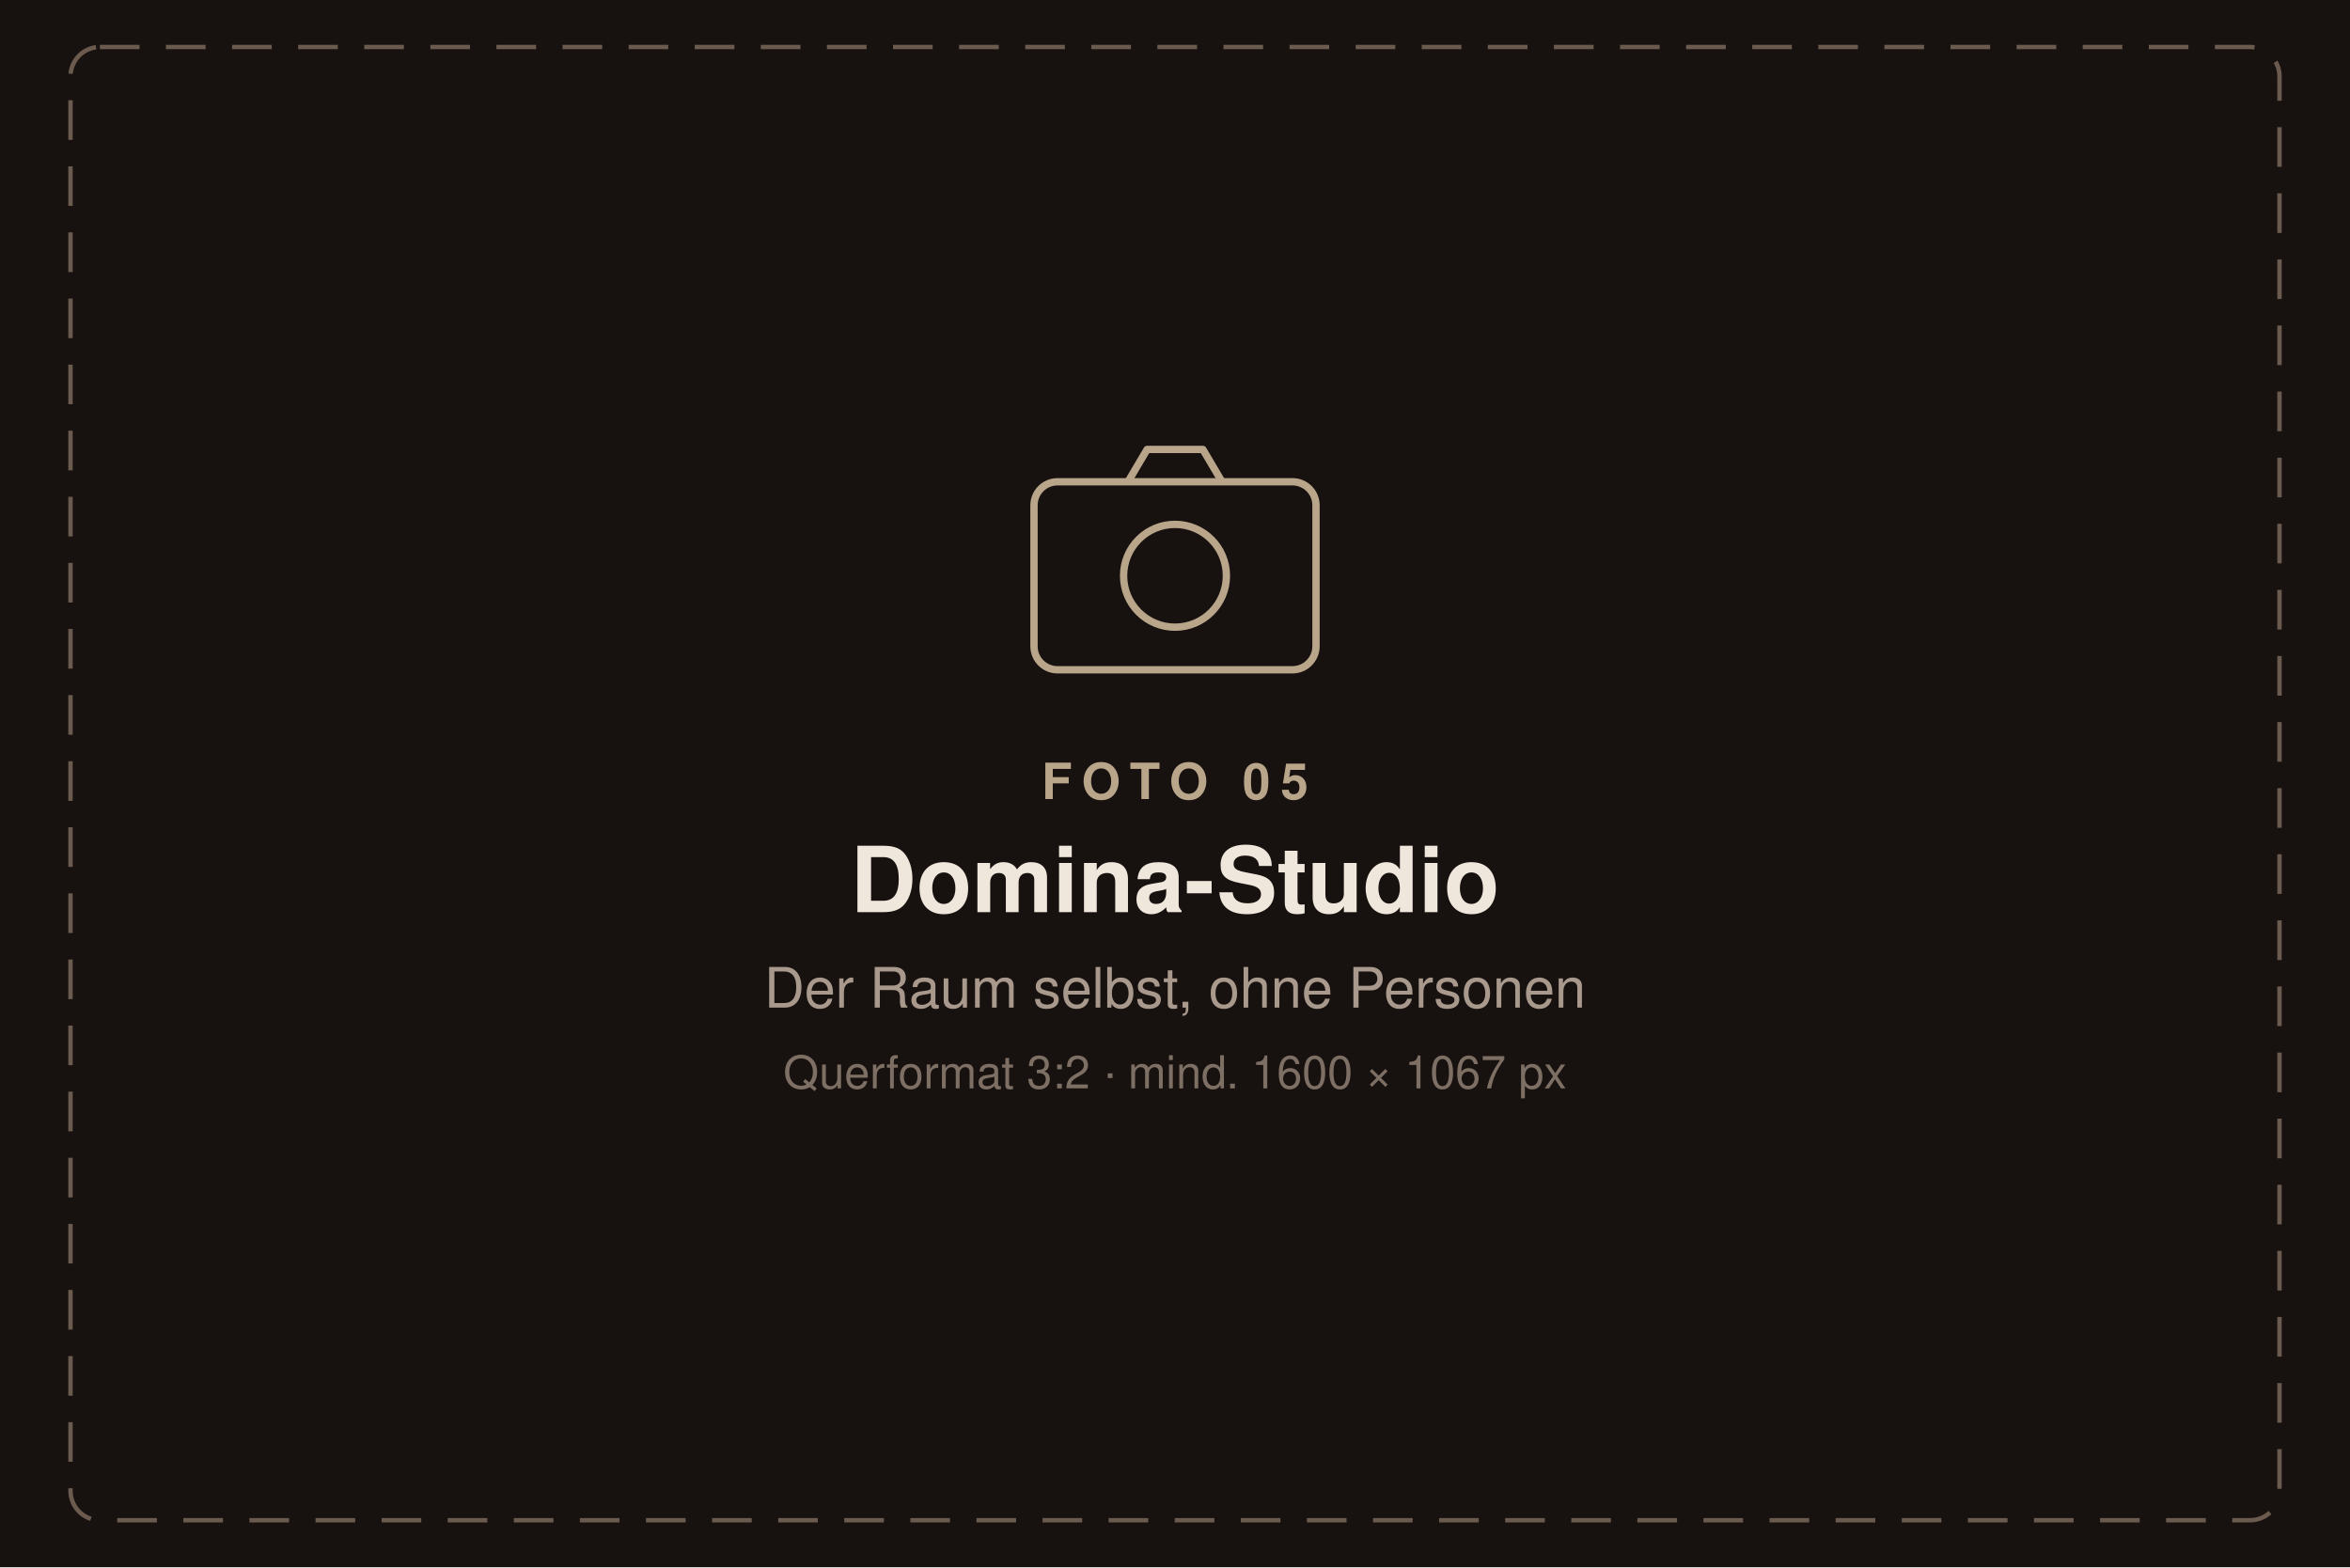
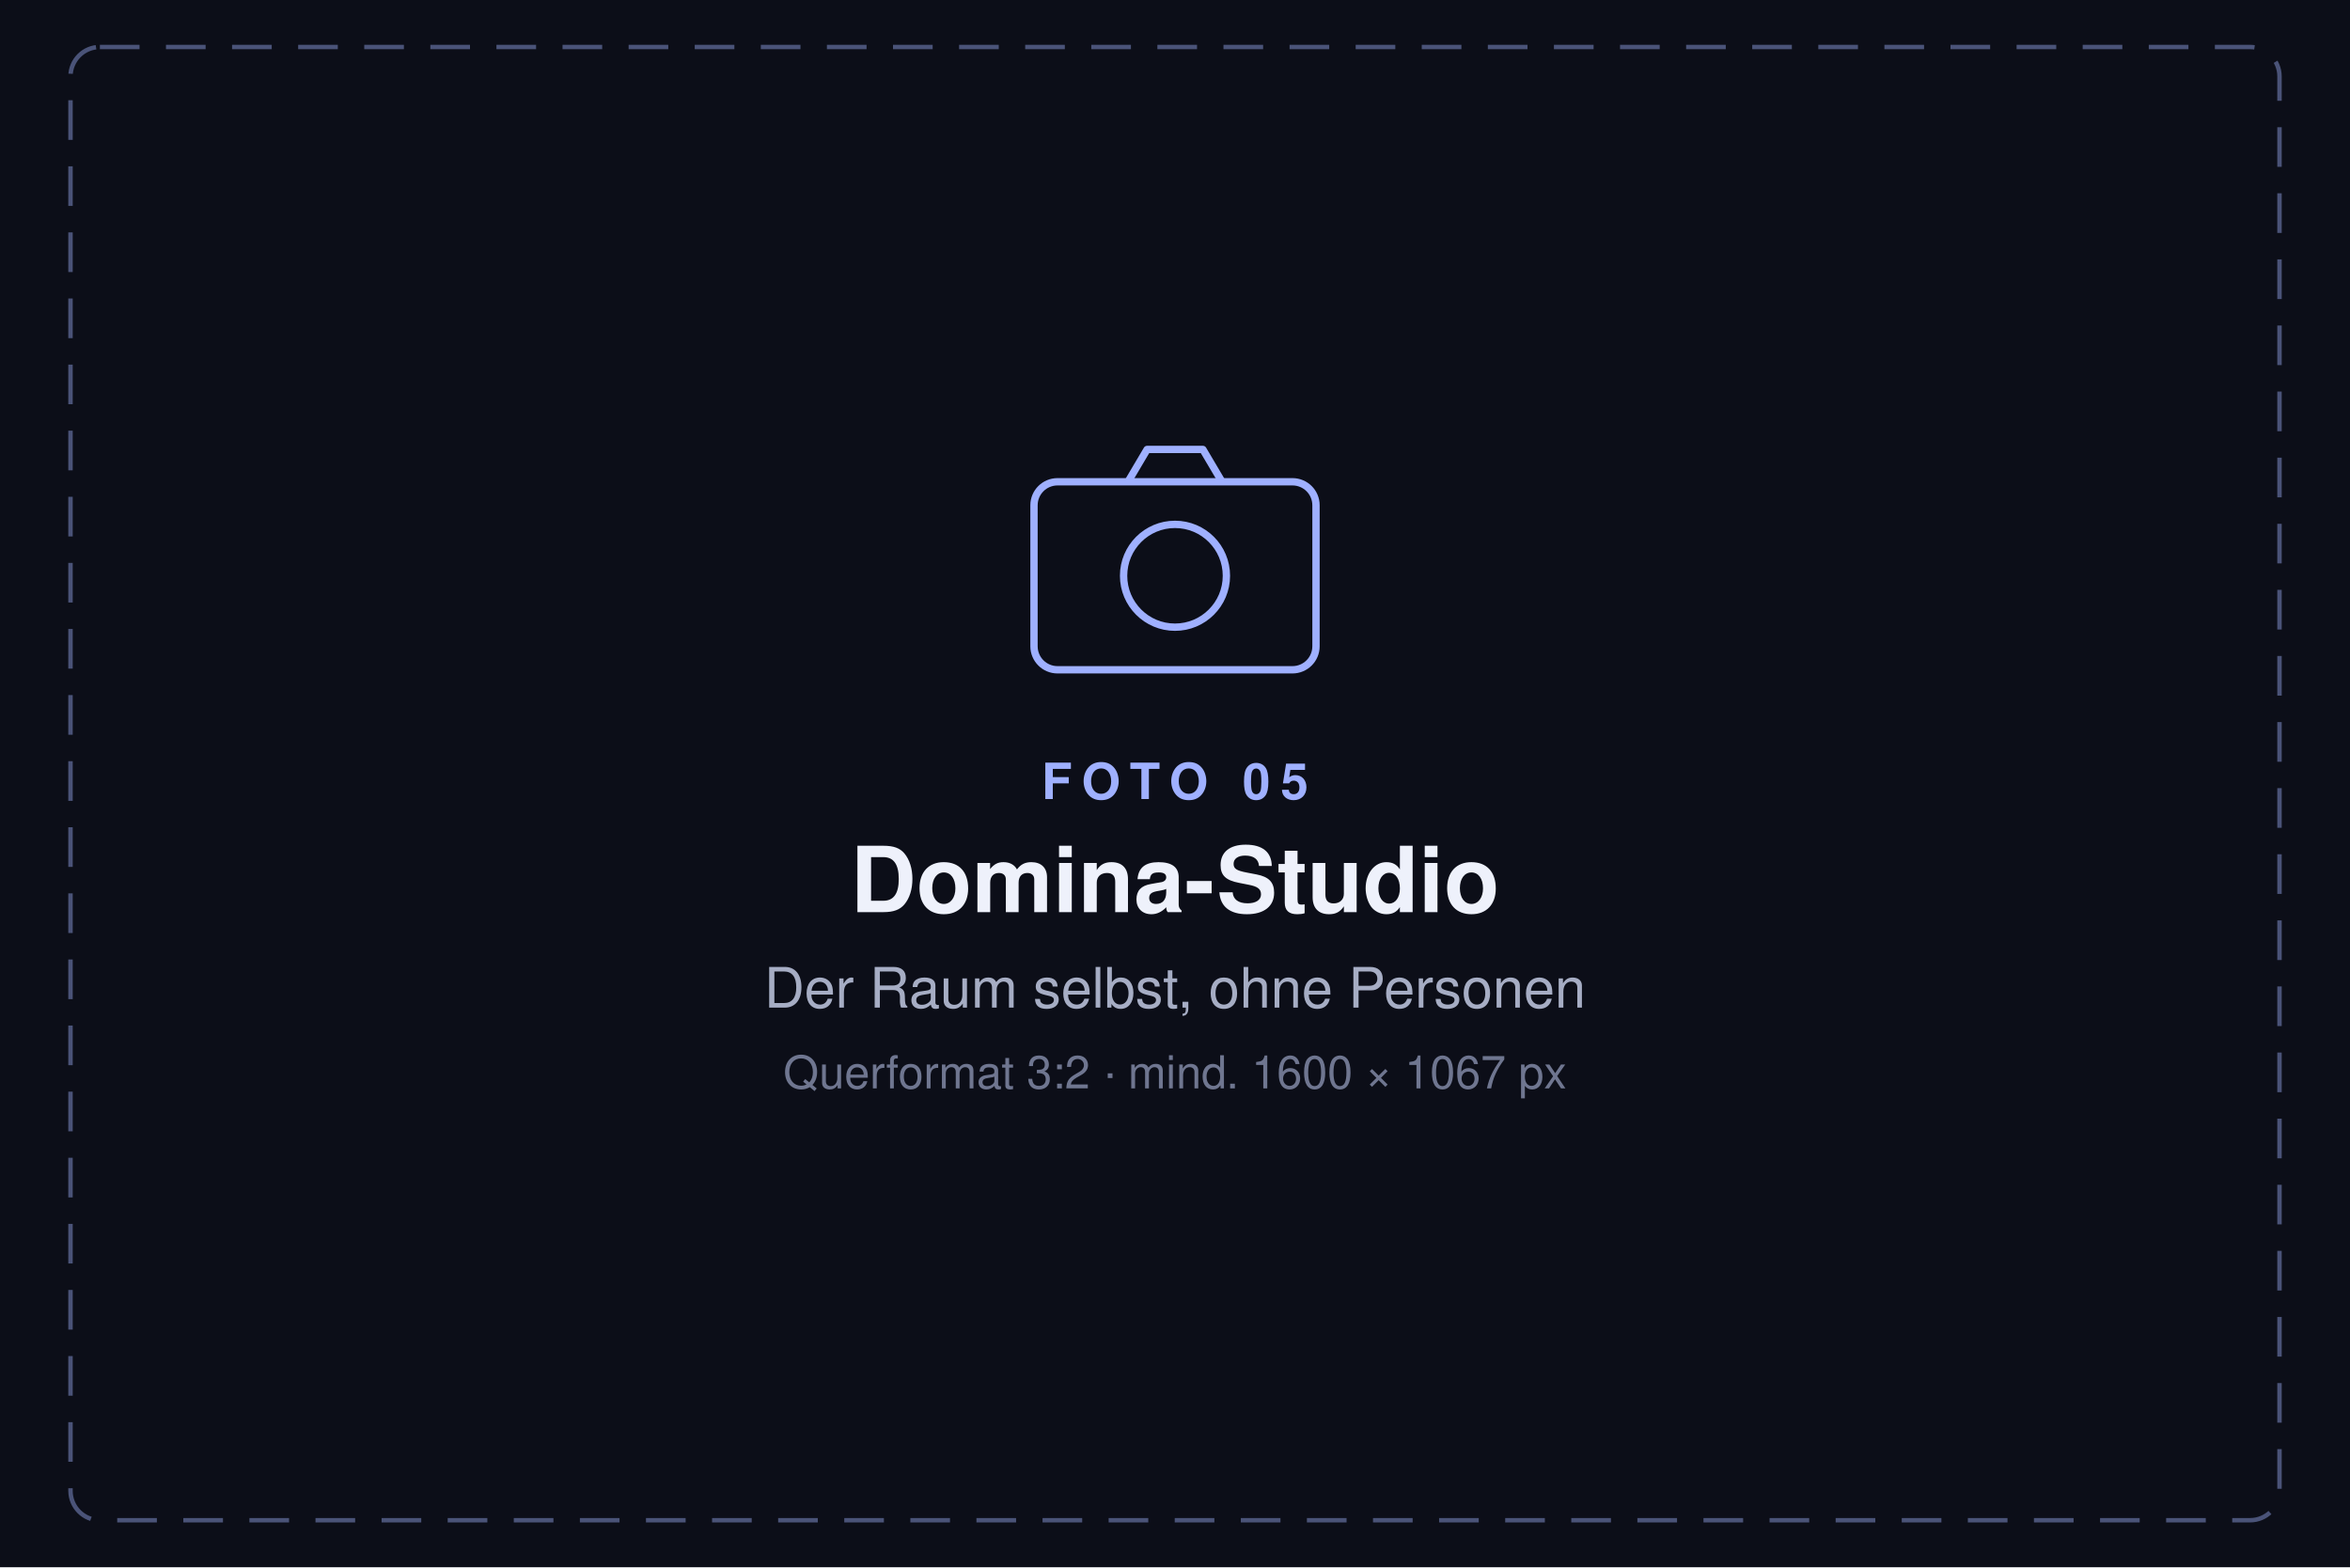
<svg xmlns="http://www.w3.org/2000/svg" width="1600" height="1067" viewBox="0 0 1600 1067">
-   <rect width="1600" height="1067" fill="#17110f" />
-   <rect x="48" y="32" width="1504" height="1003" fill="none" stroke="#6b5a4e" stroke-width="3" stroke-dasharray="27 18" rx="20" />
-   <g transform="translate(800 384)" fill="none" stroke="#b9a58a" stroke-width="5.0" stroke-linejoin="round">
+   <rect width="1600" height="1067" fill="#0c0e18" />
+   <rect x="48" y="32" width="1504" height="1003" fill="none" stroke="#4a5378" stroke-width="3" stroke-dasharray="27 18" rx="20" />
+   <g transform="translate(800 384)" fill="none" stroke="#9fb0ff" stroke-width="5.0" stroke-linejoin="round">
    <rect x="-96" y="-56" width="192" height="128" rx="16" />
    <circle r="35" cy="8" />
    <path d="M-32 -56l13 -22h38l13 22" />
  </g>
-   <text x="50%" y="544" text-anchor="middle" font-family="Helvetica,Arial,sans-serif" font-size="34" font-weight="700" letter-spacing="7" fill="#b9a58a">FOTO 05</text>
-   <text x="50%" y="621" text-anchor="middle" font-family="Helvetica,Arial,sans-serif" font-size="62" font-weight="700" fill="#efe6dc">Domina-Studio</text>
-   <text x="50%" y="686" text-anchor="middle" font-family="Helvetica,Arial,sans-serif" font-size="38" fill="#a8998c">Der Raum selbst, ohne Personen</text>
-   <text x="50%" y="741" text-anchor="middle" font-family="Helvetica,Arial,sans-serif" font-size="31" fill="#7d6f63">Querformat 3:2 · mind. 1600 × 1067 px</text>
+   <text x="50%" y="544" text-anchor="middle" font-family="Helvetica,Arial,sans-serif" font-size="34" font-weight="700" letter-spacing="7" fill="#9fb0ff">FOTO 05</text>
+   <text x="50%" y="621" text-anchor="middle" font-family="Helvetica,Arial,sans-serif" font-size="62" font-weight="700" fill="#eef1fb">Domina-Studio</text>
+   <text x="50%" y="686" text-anchor="middle" font-family="Helvetica,Arial,sans-serif" font-size="38" fill="#a6adc4">Der Raum selbst, ohne Personen</text>
+   <text x="50%" y="741" text-anchor="middle" font-family="Helvetica,Arial,sans-serif" font-size="31" fill="#6f7690">Querformat 3:2 · mind. 1600 × 1067 px</text>
</svg>
